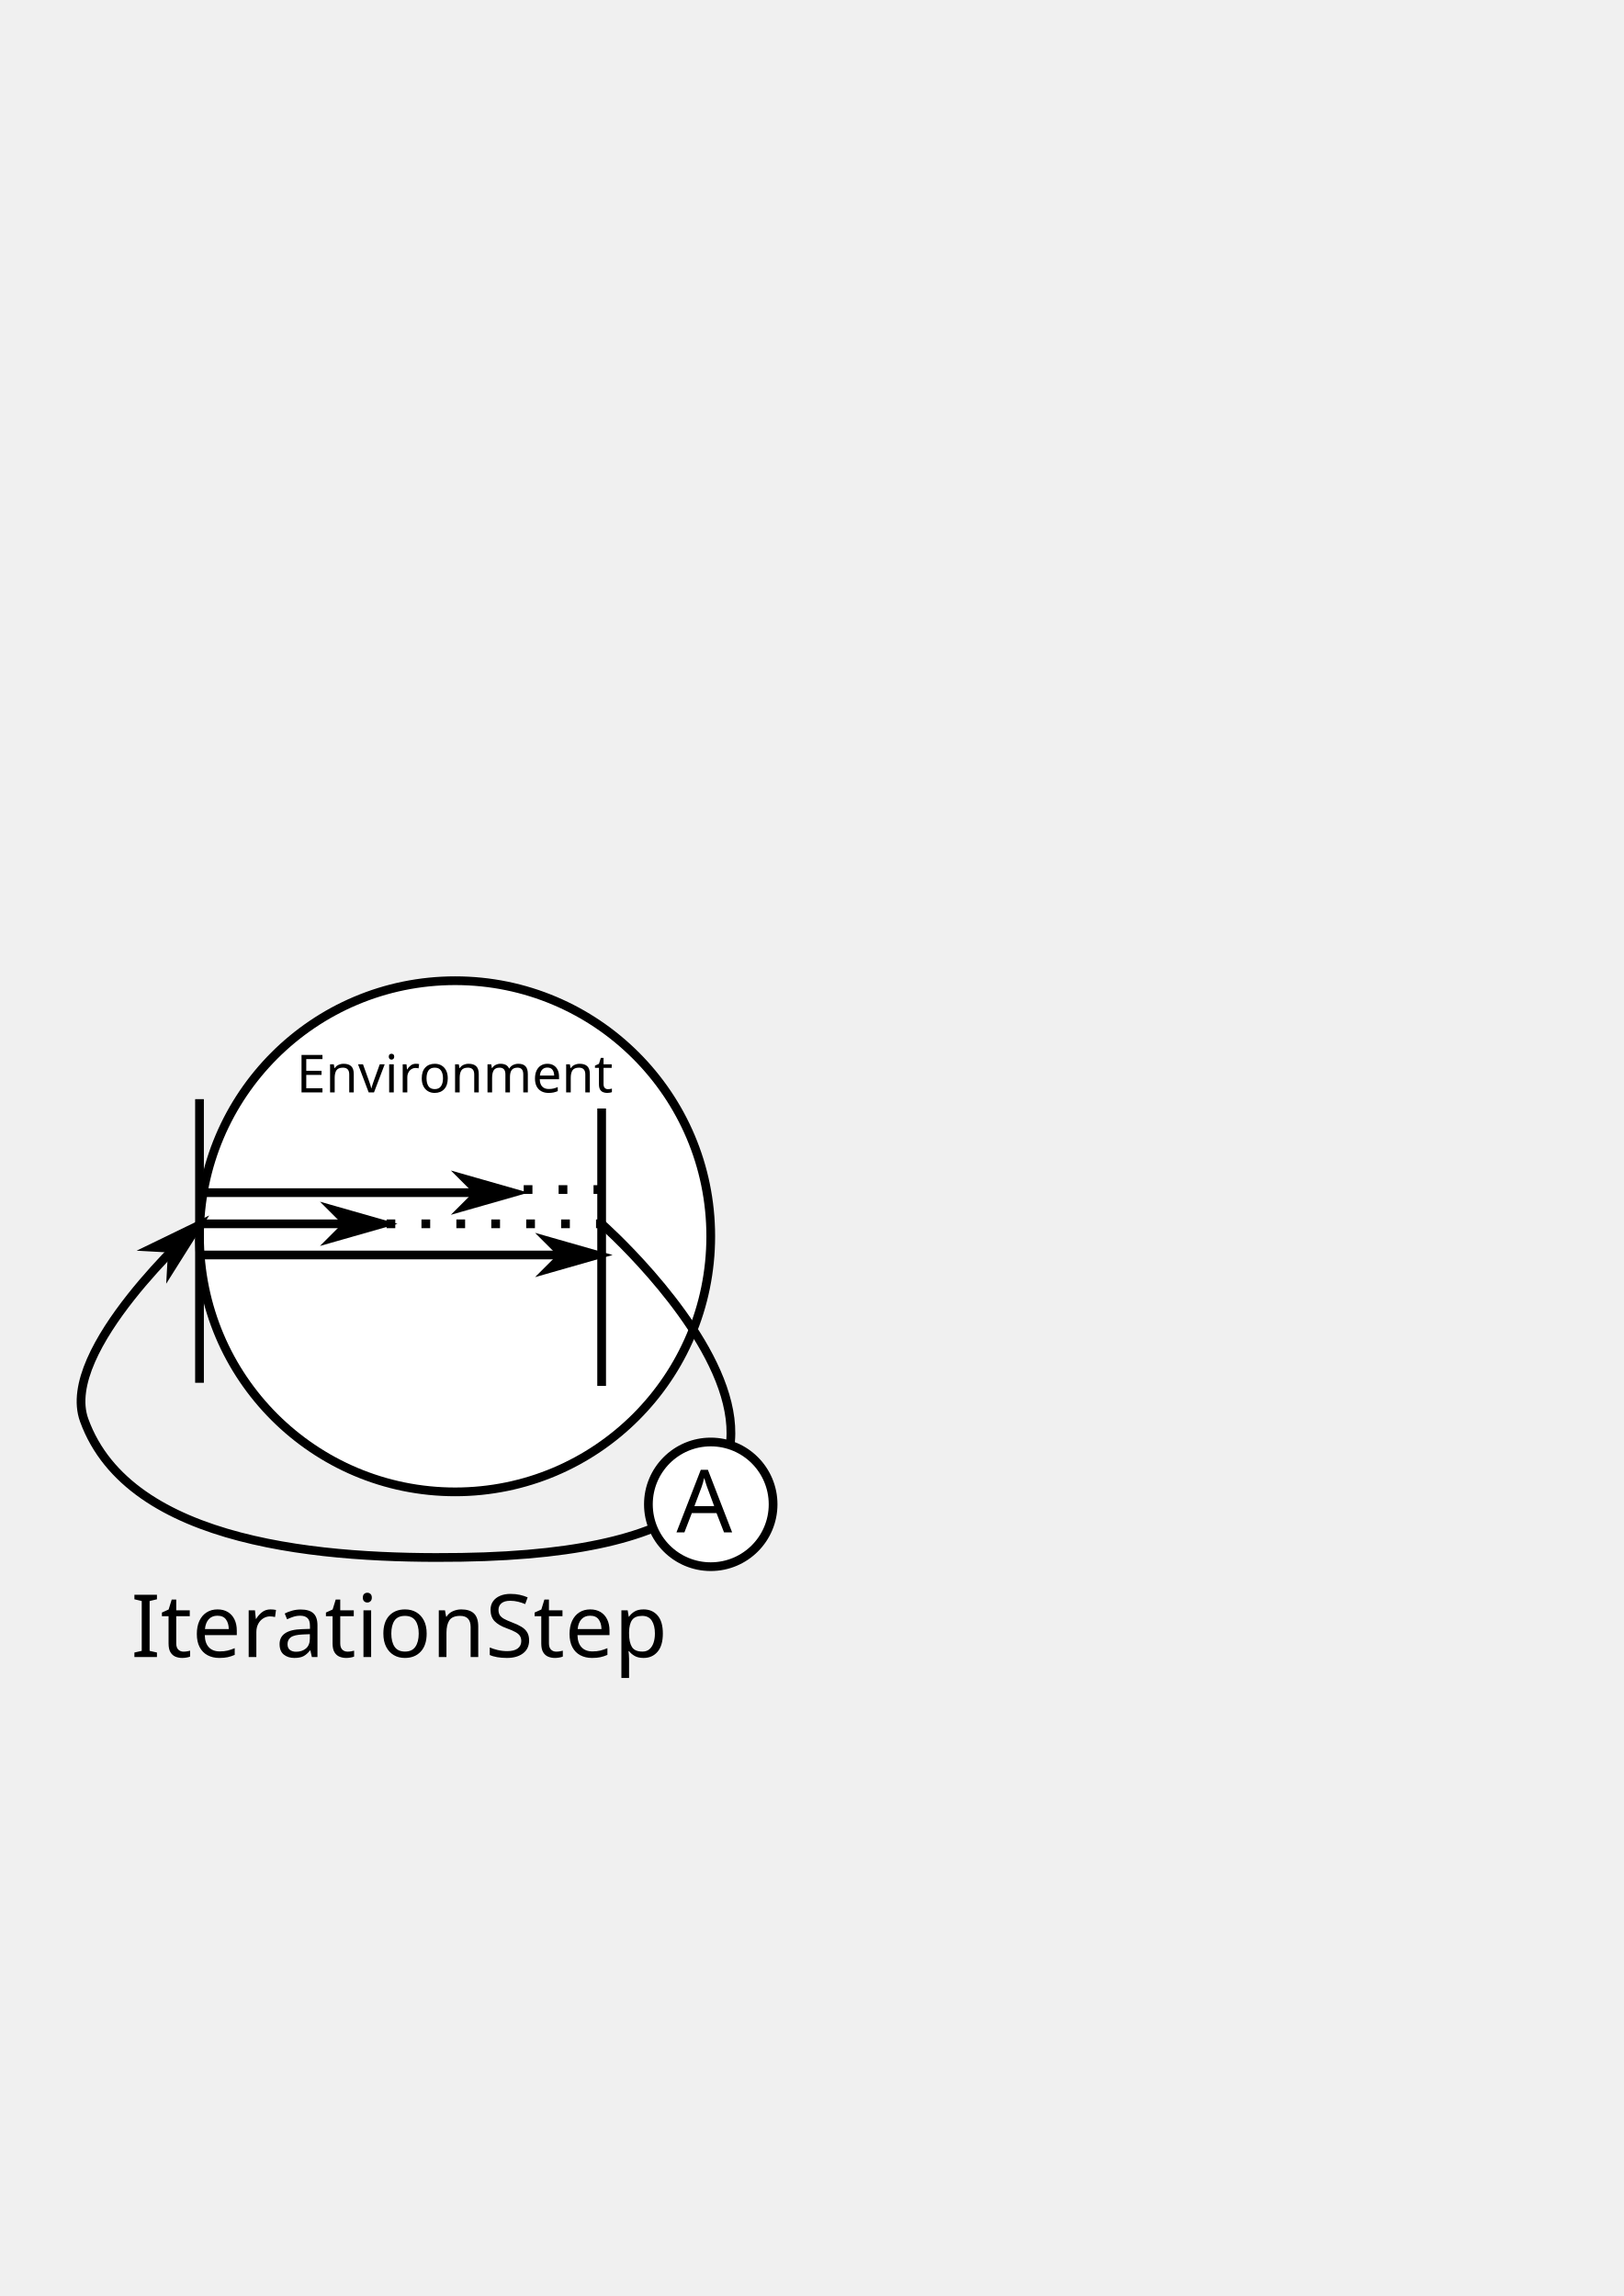
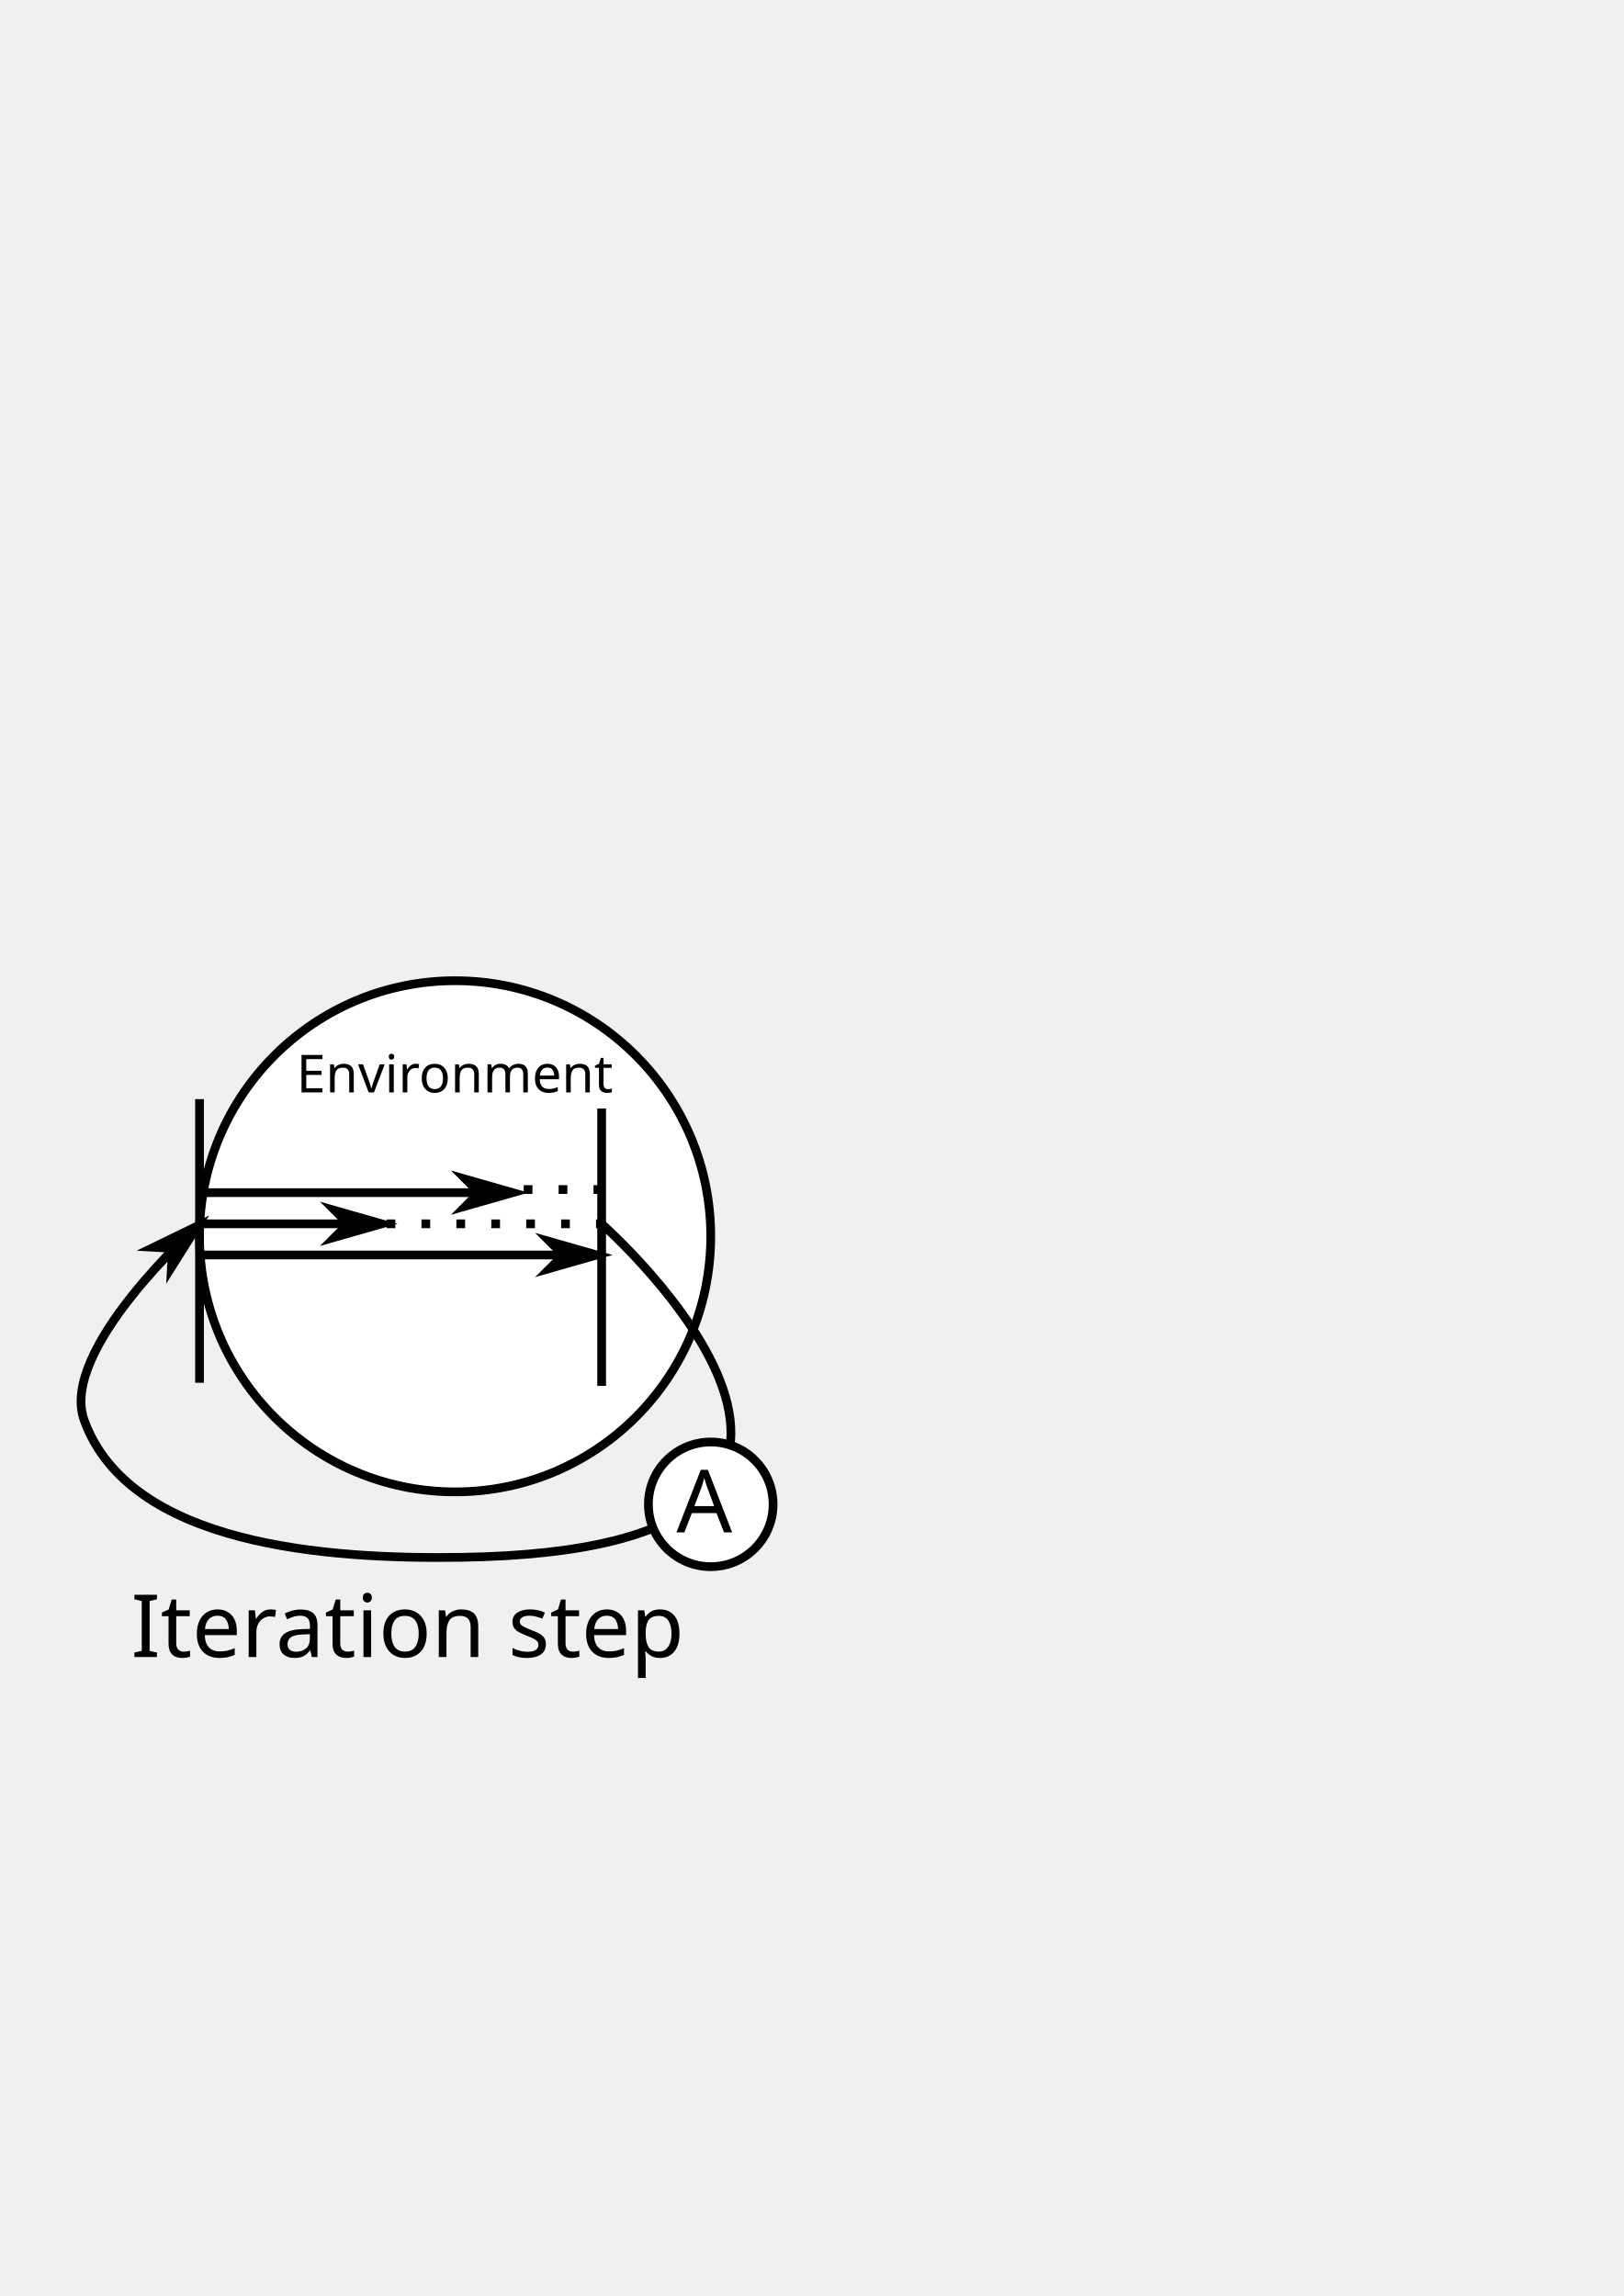
<svg xmlns="http://www.w3.org/2000/svg" width="744.094" height="1052.362" id="svg3849" version="1.1">
  <defs id="defs3851">
    <marker orient="auto" refY="0.0" refX="0.0" id="Arrow1Mend" style="overflow:visible;">
      <path id="path4707" d="M 0.0,0.0 L 5.0,-5.0 L -12.5,0.0 L 5.0,5.0 L 0.0,0.0 z " style="fill-rule:evenodd;stroke:#000000;stroke-width:1.0pt;" transform="scale(0.4) rotate(180) translate(10,0)" />
    </marker>
    <marker orient="auto" refY="0.0" refX="0.0" id="Arrow1Lend" style="overflow:visible;">
      <path id="path4701" d="M 0.0,0.0 L 5.0,-5.0 L -12.5,0.0 L 5.0,5.0 L 0.0,0.0 z " style="fill-rule:evenodd;stroke:#000000;stroke-width:1.0pt;" transform="scale(0.8) rotate(180) translate(12.5,0)" />
    </marker>
    <marker orient="auto" refY="0" refX="0" id="Arrow1Lend-6" style="overflow:visible">
      <path id="path4701-4" d="M 0,0 5,-5 -12.5,0 5,5 0,0 z" style="fill-rule:evenodd;stroke:#000000;stroke-width:1pt" transform="matrix(-0.8,0,0,-0.8,-10,0)" />
    </marker>
  </defs>
  <g id="layer1">
    <path transform="translate(17.14286,300)" style="fill:#ffffff;stroke:#000000;stroke-width:4;stroke-miterlimit:4;stroke-dasharray:none" id="path3859-1" d="m 308.571,266.648 a 117.143,117.143 0 1 1 -234.286,0 117.143,117.143 0 1 1 234.286,0 z" />
    <text xml:space="preserve" style="font-size:24.046px;font-style:normal;font-weight:normal;line-height:125%;letter-spacing:0px;word-spacing:0px;fill:#000000;fill-opacity:1;stroke:none;font-family:Sans" x="135.851" y="500.7" id="text4508">
      <tspan id="tspan4510" x="135.851" y="500.7">Environment</tspan>
    </text>
    <path style="fill:none;stroke:#000000;stroke-width:4;stroke-linecap:butt;stroke-linejoin:miter;stroke-opacity:1;stroke-miterlimit:4;stroke-dasharray:none" d="m 91.429,503.791 0,130" id="path5409" />
    <path style="fill:none;stroke:#000000;stroke-width:4;stroke-linecap:butt;stroke-linejoin:miter;stroke-opacity:1;marker-end:url(#Arrow1Mend);stroke-miterlimit:4;stroke-dasharray:none" d="m 90,546.648 144.286,0" id="path5411" />
    <path style="fill:none;stroke:#000000;stroke-width:4;stroke-linecap:butt;stroke-linejoin:miter;stroke-opacity:1;marker-end:url(#Arrow1Mend);stroke-miterlimit:4;stroke-dasharray:none" d="m 90,560.934 84.286,0" id="path5785" />
    <path style="fill:none;stroke:#000000;stroke-width:4;stroke-linecap:butt;stroke-linejoin:miter;stroke-opacity:1;marker-end:url(#Arrow1Mend);stroke-miterlimit:4;stroke-dasharray:none" d="m 91.429,575.219 181.429,0" id="path5973" />
    <path style="fill:none;stroke:#000000;stroke-width:4;stroke-linecap:butt;stroke-linejoin:miter;stroke-miterlimit:4;stroke-opacity:1;stroke-dasharray:4, 12;stroke-dashoffset:0" d="m 177.143,560.934 102.857,0" id="path6161" />
    <path style="fill:none;stroke:#000000;stroke-width:4;stroke-linecap:butt;stroke-linejoin:miter;stroke-miterlimit:4;stroke-opacity:1;stroke-dasharray:4, 12;stroke-dashoffset:0" d="m 240,545.219 41.429,0" id="path6163" />
    <path style="fill:none;stroke:#000000;stroke-width:4;stroke-linecap:butt;stroke-linejoin:miter;stroke-opacity:1;stroke-miterlimit:4;stroke-dasharray:none" d="m 275.714,508.076 0,127.143" id="path6165" />
    <path style="fill:none;stroke:#000000;stroke-width:4;stroke-linecap:butt;stroke-linejoin:miter;stroke-miterlimit:4;stroke-opacity:1;stroke-dasharray:none;marker-end:url(#Arrow1Mend)" d="m 275.714,560.934 c 0,0 169.222,149.296 -64.286,152.857 C 150.125,714.726 59.478,708.569 38.571,650.934 26.93,618.84 90,562.362 90,562.362" id="path6167" />
    <text xml:space="preserve" style="font-size:40px;font-style:normal;font-weight:normal;line-height:125%;letter-spacing:0px;word-spacing:0px;fill:#000000;fill-opacity:1;stroke:none;font-family:Sans" x="60" y="759.505" id="text6169">
-       <tspan id="tspan6171" x="60" y="759.505">IterationStep</tspan>
+       <tspan id="tspan6171" x="60" y="759.505">Iteration step</tspan>
    </text>
    <path style="fill:#ffffff;stroke:#000000;stroke-width:4;stroke-miterlimit:4;stroke-dasharray:none;stroke-dashoffset:0" id="path6378" d="m 208.571,695.219 a 28.571,28.571 0 1 1 -57.143,0 28.571,28.571 0 1 1 57.143,0 z" transform="translate(145.7143,-5.714286)" />
    <text xml:space="preserve" style="font-size:40px;font-style:normal;font-weight:normal;line-height:125%;letter-spacing:0px;word-spacing:0px;fill:#000000;fill-opacity:1;stroke:none;font-family:Sans" x="310" y="702.362" id="text6380">
      <tspan id="tspan6382" x="310" y="702.362">A</tspan>
    </text>
  </g>
</svg>
